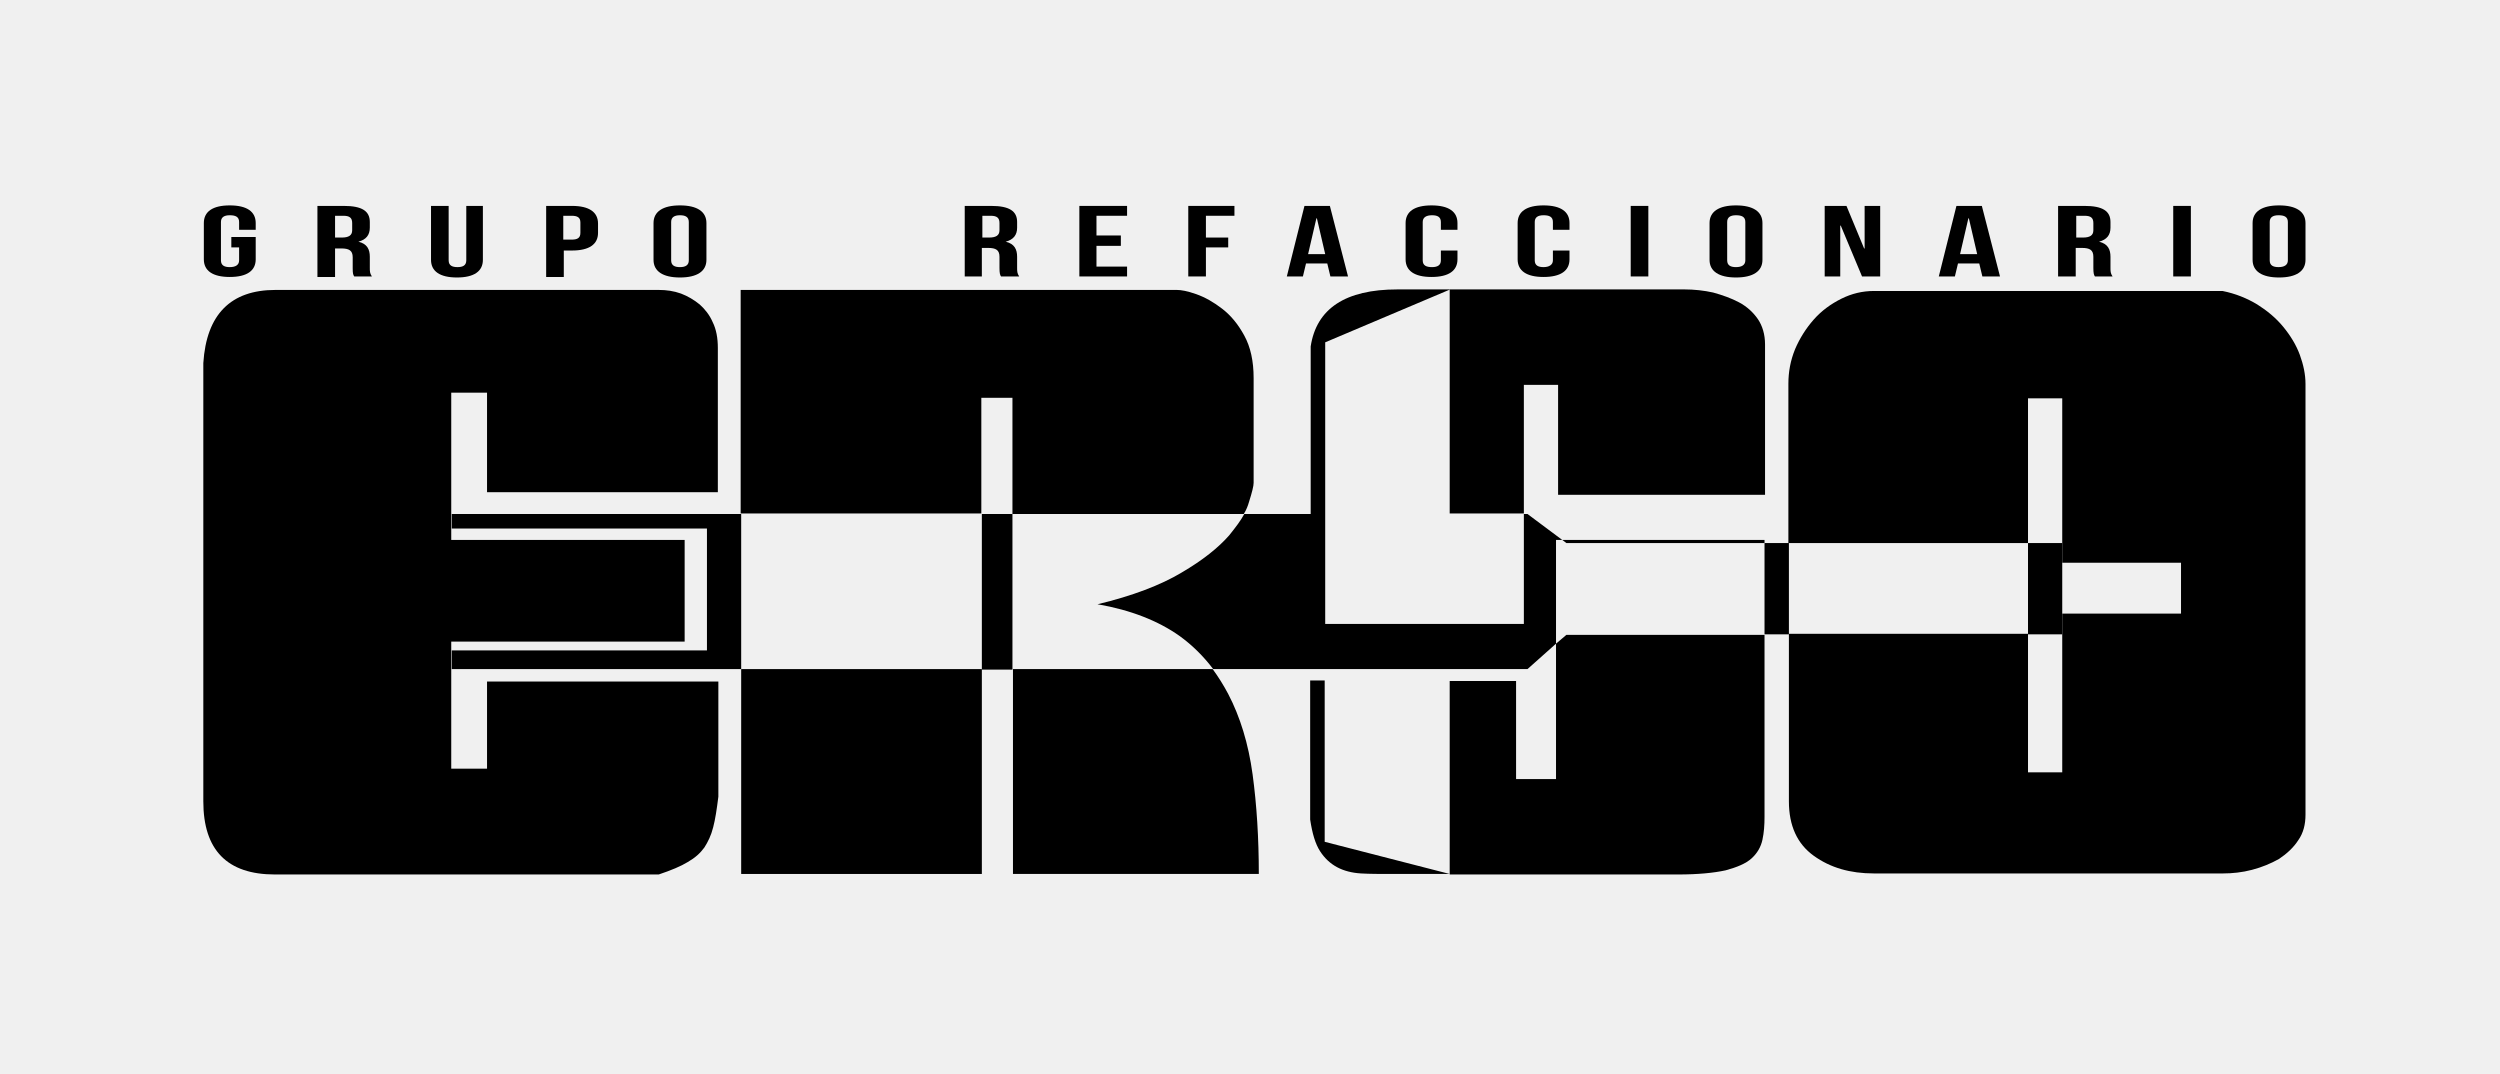
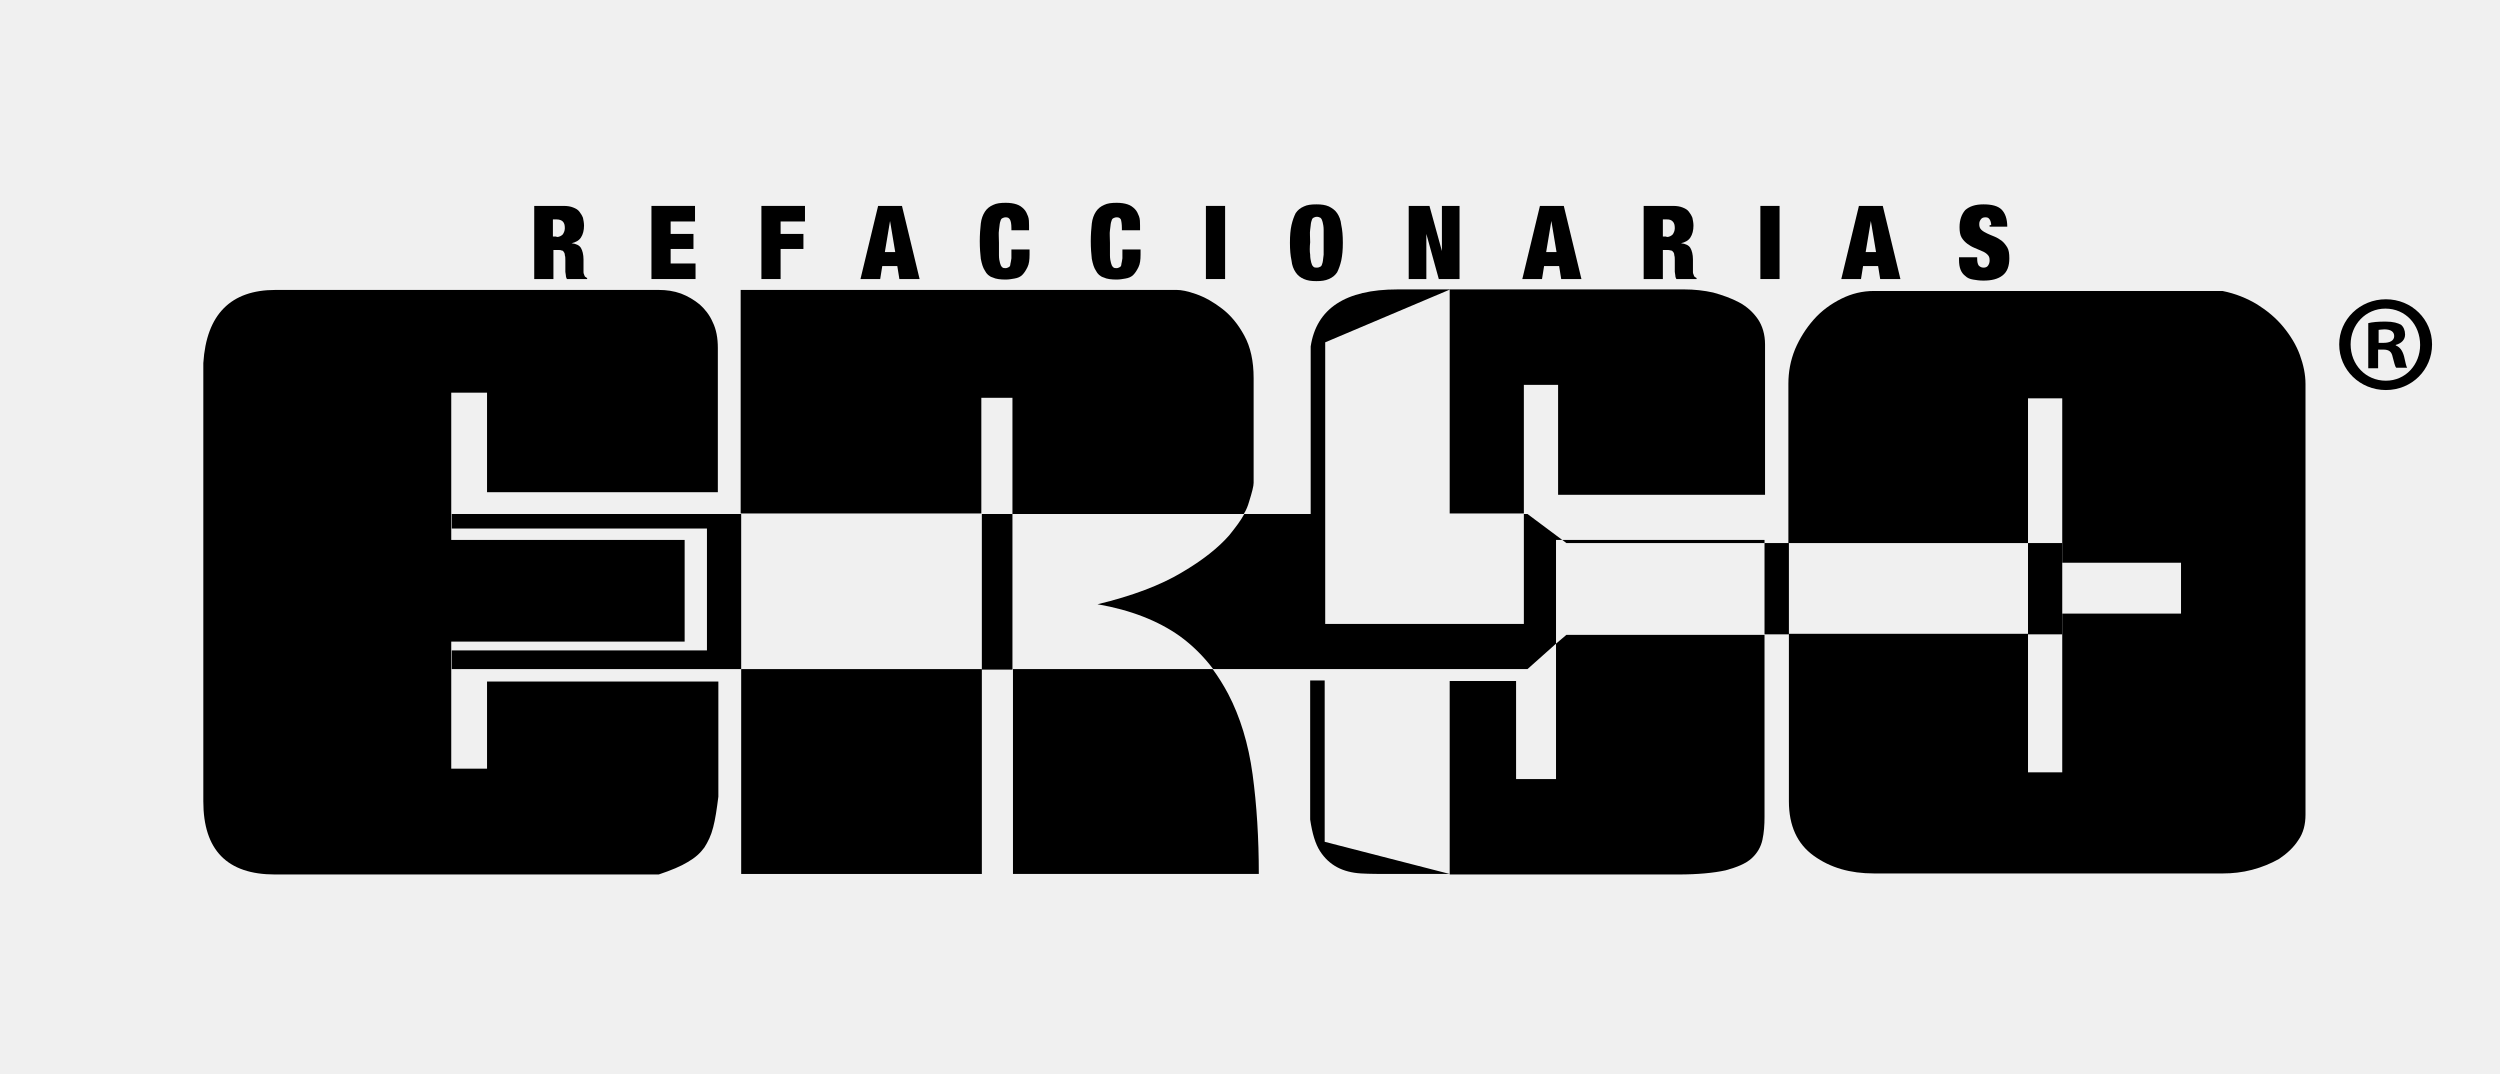
<svg xmlns="http://www.w3.org/2000/svg" version="1.1" id="Capa_1" x="0px" y="0px" viewBox="0 0 482 207" style="enable-background:new 0 0 482 207;" xml:space="preserve">
-   <style type="text/css">
- 	.st0{fill:#8B0F04;}
- 	.st1{fill:#FFFFFF;}
- </style>
  <g>
-     <path d="M138.4,94.9V67.1c0-1.9-0.3-3.6-1-5c-0.6-1.4-1.5-2.5-2.5-3.4c-1.1-0.9-2.3-1.6-3.6-2.1c-1.4-0.5-2.8-0.7-4.3-0.7H53.1   c-8.6,0-13.3,4.7-13.9,14.1v25.4v3.7v30v4.6v20.8c0,9.4,4.6,14.1,13.8,14.1H127c2.4-0.8,4.3-1.6,5.6-2.4c1.4-0.8,2.4-1.7,3.2-2.8   c0.7-1.1,1.3-2.3,1.7-3.9c0.4-1.5,0.7-3.5,1-5.9v-22.2H93.9v16.8h-6.9v-14.6V129v-5.3h45v-19.6h-45v-5v-3.7V75.7h6.9v19.2H138.4z" />
-     <path d="M189.3,76.7h5.9v22.4h44.6c0.5-0.8,0.8-1.6,1-2.3c0.6-1.9,0.9-3.1,0.9-3.7V72.9c0-3.3-0.6-6-1.8-8.2   c-1.2-2.2-2.6-3.9-4.3-5.2c-1.7-1.3-3.3-2.2-5-2.8c-1.7-0.6-2.9-0.8-3.7-0.8h-84.1v43.1h46.4V76.7z" />
+     <path d="M138.4,94.9V67.1c0-1.9-0.3-3.6-1-5c-0.6-1.4-1.5-2.5-2.5-3.4c-1.1-0.9-2.3-1.6-3.6-2.1c-1.4-0.5-2.8-0.7-4.3-0.7H53.1   c-8.6,0-13.3,4.7-13.9,14.1v25.4v3.7v30v4.6v20.8c0,9.4,4.6,14.1,13.8,14.1h74c2.4-0.8,4.3-1.6,5.6-2.4c1.4-0.8,2.4-1.7,3.2-2.8   c0.7-1.1,1.3-2.3,1.7-3.9c0.4-1.5,0.7-3.5,1-5.9v-22.2H93.9v16.8H87v-14.6V129v-5.3h45v-19.6H87v-5v-3.7V75.7h6.9v19.2   C93.9,94.9,138.4,94.9,138.4,94.9z" />
+     <path d="M189.3,76.7h5.9v22.4h44.6c0.5-0.8,0.8-1.6,1-2.3c0.6-1.9,0.9-3.1,0.9-3.7V72.9c0-3.3-0.6-6-1.8-8.2   c-1.2-2.2-2.6-3.9-4.3-5.2s-3.3-2.2-5-2.8s-2.9-0.8-3.7-0.8h-84.1V99h46.4V76.7H189.3z" />
    <rect x="142.9" y="129" width="46.4" height="39.5" />
-     <path d="M195.2,168.5h47.5c0-6.9-0.4-13.3-1.2-19.2c-0.8-5.9-2.4-11.1-4.7-15.5c-0.9-1.7-1.9-3.3-3-4.8h-38.5V168.5z" />
-     <path d="M293.8,99.1V74.2h6.6v21.2h39.9v-29c0-1.9-0.5-3.6-1.4-4.9c-0.9-1.3-2.1-2.4-3.6-3.2c-1.5-0.8-3.2-1.4-5-1.9   c-1.8-0.4-3.7-0.6-5.5-0.6h-45.3v43.2H293.8z" />
+     <path d="M195.2,168.5h47.5c0-6.9-0.4-13.3-1.2-19.2s-2.4-11.1-4.7-15.5c-0.9-1.7-1.9-3.3-3-4.8h-38.5v39.5H195.2z" />
+     <path d="M293.8,99.1V74.2h6.6v21.2h39.9v-29c0-1.9-0.5-3.6-1.4-4.9c-0.9-1.3-2.1-2.4-3.6-3.2s-3.2-1.4-5-1.9   c-1.8-0.4-3.7-0.6-5.5-0.6h-45.3V99h14.3V99.1z" />
    <polygon points="301.2,104.1 302,104.7 340.2,104.7 340.2,104.1  " />
-     <path d="M252.6,158c0.4,2.7,1,4.7,1.9,6.1c0.9,1.4,2,2.4,3.3,3.1c1.3,0.7,2.9,1.1,4.6,1.2c1.7,0.1,3.7,0.1,5.8,0.1h11.3l-24.1-6.2   v-31.1h-2.8V158z" />
-     <path d="M300,124.1v26.1h-7.7v-18.9h-12.8v37.3h44c3.9,0,6.9-0.3,9.2-0.8c2.2-0.6,3.9-1.3,5-2.3c1.1-1,1.8-2.2,2.1-3.6   c0.3-1.4,0.4-2.8,0.4-4.4v-35.1H302L300,124.1z" />
-     <path d="M443.4,68.4c-0.7-1.9-1.8-3.7-3.2-5.4c-1.4-1.7-3.1-3.1-5-4.3c-2-1.2-4.2-2.1-6.7-2.6h-67.2c-2.2,0-4.3,0.5-6.3,1.5   c-2,1-3.8,2.3-5.3,4c-1.5,1.7-2.7,3.6-3.6,5.7c-0.9,2.2-1.3,4.4-1.3,6.7v30.7H391V76.8h6.6v21.4v6.5v3.8h22.9v9.8h-22.9v0.1v3.8   v6.4v20.3H391v-26.7h-46.1v32.3c0,4.7,1.6,8.2,4.8,10.5c3.2,2.3,7,3.4,11.6,3.4h67.3c1.8,0,3.7-0.2,5.6-0.7   c1.9-0.5,3.6-1.2,5.2-2.1c1.5-1,2.8-2.2,3.7-3.6c1-1.4,1.4-3.1,1.4-4.9v-22.9v-16v-9.9v-9.4V74C444.5,72.2,444.1,70.3,443.4,68.4" />
+     <path d="M252.6,158c0.4,2.7,1,4.7,1.9,6.1c0.9,1.4,2,2.4,3.3,3.1c1.3,0.7,2.9,1.1,4.6,1.2c1.7,0.1,3.7,0.1,5.8,0.1h11.3l-24.1-6.2   v-31.1h-2.8L252.6,158L252.6,158z" />
+     <path d="M300,124.1v26.1h-7.7v-18.9h-12.8v37.3h44c3.9,0,6.9-0.3,9.2-0.8c2.2-0.6,3.9-1.3,5-2.3s1.8-2.2,2.1-3.6   c0.3-1.4,0.4-2.8,0.4-4.4v-35.1H302L300,124.1z" />
+     <path d="M443.4,68.4c-0.7-1.9-1.8-3.7-3.2-5.4c-1.4-1.7-3.1-3.1-5-4.3c-2-1.2-4.2-2.1-6.7-2.6h-67.2c-2.2,0-4.3,0.5-6.3,1.5   s-3.8,2.3-5.3,4s-2.7,3.6-3.6,5.7c-0.9,2.2-1.3,4.4-1.3,6.7v30.7H391V76.8h6.6v21.4v6.5v3.8h22.9v9.8h-22.9v0.1v3.8v6.4v20.3H391   v-26.7h-46.1v32.3c0,4.7,1.6,8.2,4.8,10.5c3.2,2.3,7,3.4,11.6,3.4h67.3c1.8,0,3.7-0.2,5.6-0.7s3.6-1.2,5.2-2.1   c1.5-1,2.8-2.2,3.7-3.6c1-1.4,1.4-3.1,1.4-4.9v-22.9v-16v-9.9v-9.4V74C444.5,72.2,444.1,70.3,443.4,68.4" />
    <rect x="340.2" y="104.7" width="4.7" height="17.6" />
    <polygon points="87.1,99.1 87.1,101.9 136.3,101.9 136.3,125.4 87.1,125.4 87.1,129 142.9,129 142.9,99.1  " />
    <rect x="391" y="104.7" width="6.6" height="17.6" />
-     <path d="M294.5,129l5.5-4.9v-20h1.2l-6.7-5h-0.7v21.2h-38.3V98h0V66l24.1-10.2h-10.2c-10,0-15.6,3.7-16.7,11V98v1.1h-12.8   c-0.7,1.3-1.7,2.6-2.9,4.1c-2.1,2.4-5.1,4.8-9.2,7.2c-4,2.4-9.5,4.5-16.2,6.1c6.4,1.1,11.7,3.2,15.8,6.1c2.5,1.8,4.7,4,6.5,6.4   H294.5z" />
+     <path d="M294.5,129l5.5-4.9v-20h1.2l-6.7-5h-0.7v21.2h-38.3V98l0,0V66l24.1-10.2h-10.2c-10,0-15.6,3.7-16.7,11V98v1.1h-12.8   c-0.7,1.3-1.7,2.6-2.9,4.1c-2.1,2.4-5.1,4.8-9.2,7.2c-4,2.4-9.5,4.5-16.2,6.1c6.4,1.1,11.7,3.2,15.8,6.1c2.5,1.8,4.7,4,6.5,6.4   L294.5,129L294.5,129z" />
    <rect x="189.3" y="99.1" width="5.9" height="30" />
-     <path d="M44.6,45.7h4.7v4.3c0,2.2-1.7,3.4-5,3.4c-3.3,0-5-1.2-5-3.4V43c0-2.2,1.7-3.4,5-3.4c3.3,0,5,1.2,5,3.4v1.3h-3.2v-1.5   c0-1-0.7-1.3-1.8-1.3c-1.1,0-1.7,0.4-1.7,1.3v7.4c0,1,0.7,1.3,1.7,1.3c1.1,0,1.8-0.4,1.8-1.3v-2.5h-1.5V45.7z" />
-     <path d="M64.6,41.6v4.2h1.3c1.3,0,2-0.4,2-1.4V43c0-1-0.5-1.4-1.7-1.4H64.6z M68.3,53.3C68.1,53,68,52.8,68,51.7v-2.1   c0-1.3-0.7-1.7-2.2-1.7h-1.2v5.5h-3.4V39.7h5.1c3.5,0,5,1,5,3.1v1.1c0,1.4-0.7,2.3-2.2,2.7v0c1.7,0.4,2.2,1.5,2.2,2.9v2.1   c0,0.7,0,1.1,0.4,1.7H68.3z" />
-     <path d="M86.5,39.7v10.5c0,1,0.7,1.3,1.7,1.3s1.7-0.3,1.7-1.3V39.7h3.2v10.4c0,2.2-1.7,3.4-5,3.4s-5-1.2-5-3.4V39.7H86.5z" />
-     <path d="M108.6,41.6v4.6h1.6c1.1,0,1.7-0.3,1.7-1.3v-2c0-1-0.6-1.3-1.7-1.3H108.6z M115.3,43.1v1.8c0,2.2-1.7,3.4-5,3.4h-1.6v5.1   h-3.4V39.7h5C113.6,39.7,115.3,40.9,115.3,43.1" />
-     <path d="M129.4,50.2c0,1,0.7,1.3,1.7,1.3c1.1,0,1.7-0.4,1.7-1.3v-7.4c0-1-0.7-1.3-1.7-1.3c-1.1,0-1.7,0.4-1.7,1.3V50.2z M126,43   c0-2.2,1.8-3.4,5.1-3.4c3.3,0,5.1,1.2,5.1,3.4v7.1c0,2.2-1.8,3.4-5.1,3.4c-3.3,0-5.1-1.2-5.1-3.4V43z" />
-     <path d="M189.4,41.6v4.2h1.3c1.3,0,2-0.4,2-1.4V43c0-1-0.5-1.4-1.7-1.4H189.4z M193,53.3c-0.2-0.3-0.3-0.6-0.3-1.7v-2.1   c0-1.3-0.7-1.7-2.2-1.7h-1.2v5.5H186V39.7h5.1c3.5,0,5,1,5,3.1v1.1c0,1.4-0.7,2.3-2.2,2.7v0c1.7,0.4,2.2,1.5,2.2,2.9v2.1   c0,0.7,0,1.1,0.4,1.7H193z" />
-     <polygon points="211.4,45.4 216.1,45.4 216.1,47.4 211.4,47.4 211.4,51.4 217.3,51.4 217.3,53.3 208.1,53.3 208.1,39.7 217.3,39.7    217.3,41.6 211.4,41.6  " />
-     <polygon points="232.5,45.8 236.8,45.8 236.8,47.7 232.5,47.7 232.5,53.3 229.1,53.3 229.1,39.7 238,39.7 238,41.6 232.5,41.6  " />
-     <path d="M252.2,49h3.3l-1.6-6.9h-0.1L252.2,49z M259.9,53.3h-3.4l-0.6-2.5h-4.1l-0.6,2.5h-3.1l3.4-13.6h4.9L259.9,53.3z" />
-     <path d="M281,48.2v1.8c0,2.2-1.7,3.4-5,3.4c-3.3,0-5-1.2-5-3.4V43c0-2.2,1.7-3.4,5-3.4c3.3,0,5,1.2,5,3.4v1.3h-3.2v-1.5   c0-1-0.7-1.3-1.7-1.3c-1.1,0-1.8,0.4-1.8,1.3v7.4c0,1,0.7,1.3,1.8,1.3c1.1,0,1.7-0.4,1.7-1.3v-1.9H281z" />
-     <path d="M302.6,48.2v1.8c0,2.2-1.7,3.4-5,3.4c-3.3,0-5-1.2-5-3.4V43c0-2.2,1.7-3.4,5-3.4c3.3,0,5,1.2,5,3.4v1.3h-3.2v-1.5   c0-1-0.7-1.3-1.8-1.3s-1.7,0.4-1.7,1.3v7.4c0,1,0.7,1.3,1.7,1.3s1.8-0.4,1.8-1.3v-1.9H302.6z" />
-     <rect x="314.4" y="39.7" width="3.4" height="13.6" />
-     <path d="M333,50.2c0,1,0.7,1.3,1.7,1.3c1.1,0,1.8-0.4,1.8-1.3v-7.4c0-1-0.7-1.3-1.8-1.3c-1.1,0-1.7,0.4-1.7,1.3V50.2z M329.6,43   c0-2.2,1.8-3.4,5.1-3.4c3.3,0,5.1,1.2,5.1,3.4v7.1c0,2.2-1.8,3.4-5.1,3.4c-3.3,0-5.1-1.2-5.1-3.4V43z" />
-     <polygon points="354.9,43.5 354.8,43.5 354.8,53.3 351.8,53.3 351.8,39.7 356,39.7 359.4,47.9 359.5,47.9 359.5,39.7 362.5,39.7    362.5,53.3 359,53.3  " />
-     <path d="M377.9,49h3.3l-1.6-6.9h-0.1L377.9,49z M385.6,53.3h-3.4l-0.6-2.5h-4.1l-0.6,2.5h-3.1l3.4-13.6h4.9L385.6,53.3z" />
-     <path d="M400.3,41.6v4.2h1.3c1.3,0,2-0.4,2-1.4V43c0-1-0.5-1.4-1.7-1.4H400.3z M403.9,53.3c-0.2-0.3-0.3-0.6-0.3-1.7v-2.1   c0-1.3-0.7-1.7-2.2-1.7h-1.2v5.5h-3.4V39.7h5.1c3.5,0,5,1,5,3.1v1.1c0,1.4-0.7,2.3-2.2,2.7v0c1.7,0.4,2.2,1.5,2.2,2.9v2.1   c0,0.7,0,1.1,0.4,1.7H403.9z" />
-     <rect x="419" y="39.7" width="3.4" height="13.6" />
-     <path d="M437.6,50.2c0,1,0.7,1.3,1.7,1.3c1.1,0,1.8-0.4,1.8-1.3v-7.4c0-1-0.7-1.3-1.8-1.3c-1.1,0-1.7,0.4-1.7,1.3V50.2z M434.3,43   c0-2.2,1.8-3.4,5.1-3.4c3.3,0,5.1,1.2,5.1,3.4v7.1c0,2.2-1.8,3.4-5.1,3.4c-3.3,0-5.1-1.2-5.1-3.4V43z" />
+   </g>
+   <g>
+     <path d="M108.7,39.7c0.7,0,1.3,0.1,1.8,0.3c0.5,0.2,0.9,0.4,1.2,0.8s0.5,0.7,0.7,1.2c0.1,0.5,0.2,1,0.2,1.5c0,0.9-0.2,1.7-0.6,2.3   s-1,0.9-1.8,1.1v0c0.9,0.1,1.5,0.4,1.8,0.9c0.3,0.5,0.5,1.3,0.5,2.2v1.2c0,0.2,0,0.4,0,0.6c0,0.2,0,0.4,0,0.6s0,0.3,0.1,0.5   s0.1,0.3,0.1,0.3c0.1,0.1,0.1,0.2,0.2,0.2c0.1,0.1,0.1,0.1,0.3,0.2v0.2h-3.9c-0.1-0.2-0.2-0.4-0.2-0.7c0-0.2-0.1-0.5-0.1-0.7   c0-0.2,0-0.5,0-0.7c0-0.2,0-0.4,0-0.6v-0.9c0-0.4,0-0.7-0.1-1c0-0.3-0.1-0.5-0.2-0.6c-0.1-0.2-0.2-0.3-0.4-0.3   c-0.2-0.1-0.3-0.1-0.6-0.1h-1v5.6h-3.7V39.7H108.7z M107.3,45.7c0.5,0,0.9-0.2,1.2-0.5c0.2-0.3,0.4-0.7,0.4-1.2   c0-0.6-0.1-1-0.4-1.3c-0.2-0.2-0.6-0.4-1.2-0.4h-0.7v3.3H107.3z" />
+     <path d="M134,39.7v3h-4.7v2.4h4.4V48h-4.4v2.8h4.8v3h-8.5V39.7H134z" />
+     <path d="M155.2,39.7v3h-4.7v2.4h4.4V48h-4.4v5.8h-3.7V39.7H155.2z" />
+     <path d="M173.9,39.7l3.4,14.1h-3.9l-0.4-2.5h-2.9l-0.4,2.5h-3.8l3.4-14.1H173.9z M171.6,42.6l-1,6h2L171.6,42.6L171.6,42.6z" />
+     <path d="M194.7,42.3c-0.2-0.3-0.4-0.4-0.8-0.4c-0.3,0-0.5,0.1-0.7,0.2c-0.2,0.1-0.3,0.4-0.4,0.8c-0.1,0.4-0.1,0.9-0.2,1.5   s0,1.4,0,2.4c0,0.9,0,1.7,0,2.4s0.1,1.1,0.2,1.5c0.1,0.4,0.2,0.6,0.4,0.8s0.4,0.2,0.7,0.2c0.2,0,0.4-0.1,0.6-0.2s0.3-0.3,0.3-0.6   c0.1-0.3,0.1-0.6,0.2-1.1c0-0.4,0-1,0-1.7h3.5v1c0,1-0.1,1.8-0.4,2.4s-0.6,1.1-1,1.5c-0.4,0.4-0.9,0.6-1.5,0.7   c-0.6,0.1-1.1,0.2-1.7,0.2c-1,0-1.9-0.1-2.5-0.4c-0.7-0.2-1.2-0.7-1.5-1.3c-0.4-0.6-0.6-1.3-0.8-2.3c-0.1-0.9-0.2-2-0.2-3.4   c0-1.3,0.1-2.5,0.2-3.4s0.4-1.7,0.8-2.3c0.4-0.6,0.9-1,1.6-1.3c0.6-0.3,1.4-0.4,2.4-0.4c0.8,0,1.5,0.1,2.1,0.3   c0.6,0.2,1,0.5,1.4,0.9c0.4,0.4,0.6,0.9,0.8,1.4s0.2,1.2,0.2,1.8v0.9H195V44C195,43.2,194.9,42.6,194.7,42.3z" />
+     <path d="M216.1,42.3c-0.2-0.3-0.4-0.4-0.8-0.4c-0.3,0-0.5,0.1-0.7,0.2c-0.2,0.1-0.3,0.4-0.4,0.8c-0.1,0.4-0.1,0.9-0.2,1.5   s0,1.4,0,2.4c0,0.9,0,1.7,0,2.4s0.1,1.1,0.2,1.5c0.1,0.4,0.2,0.6,0.4,0.8s0.4,0.2,0.7,0.2c0.2,0,0.4-0.1,0.6-0.2s0.3-0.3,0.3-0.6   c0.1-0.3,0.1-0.6,0.2-1.1c0-0.4,0-1,0-1.7h3.5v1c0,1-0.1,1.8-0.4,2.4s-0.6,1.1-1,1.5c-0.4,0.4-0.9,0.6-1.5,0.7   c-0.6,0.1-1.1,0.2-1.7,0.2c-1,0-1.9-0.1-2.5-0.4c-0.7-0.2-1.2-0.7-1.5-1.3c-0.4-0.6-0.6-1.3-0.8-2.3c-0.1-0.9-0.2-2-0.2-3.4   c0-1.3,0.1-2.5,0.2-3.4s0.4-1.7,0.8-2.3c0.4-0.6,0.9-1,1.6-1.3c0.6-0.3,1.4-0.4,2.4-0.4c0.8,0,1.5,0.1,2.1,0.3   c0.6,0.2,1,0.5,1.4,0.9c0.4,0.4,0.6,0.9,0.8,1.4s0.2,1.2,0.2,1.8v0.9h-3.5V44C216.3,43.2,216.2,42.6,216.1,42.3z" />
+     <path d="M236.2,39.7v14.1h-3.7V39.7H236.2z" />
+     <path d="M249,43.4c0.2-0.9,0.5-1.7,0.8-2.3c0.4-0.6,0.9-1,1.6-1.3c0.6-0.3,1.4-0.4,2.4-0.4s1.7,0.1,2.4,0.4   c0.6,0.3,1.2,0.7,1.6,1.3c0.4,0.6,0.7,1.3,0.8,2.3c0.2,0.9,0.3,2,0.3,3.4s-0.1,2.4-0.3,3.4c-0.2,0.9-0.5,1.7-0.8,2.3   c-0.4,0.6-0.9,1-1.6,1.3s-1.4,0.4-2.4,0.4s-1.7-0.1-2.4-0.4s-1.2-0.7-1.6-1.3c-0.4-0.6-0.7-1.3-0.8-2.3c-0.2-0.9-0.3-2-0.3-3.4   S248.8,44.3,249,43.4z M252.6,49.1c0,0.6,0.1,1.1,0.2,1.5c0.1,0.4,0.2,0.6,0.4,0.8s0.4,0.2,0.7,0.2c0.3,0,0.5-0.1,0.7-0.2   c0.2-0.1,0.3-0.4,0.4-0.8c0.1-0.4,0.1-0.9,0.2-1.5c0-0.6,0-1.4,0-2.4c0-0.9,0-1.7,0-2.4c0-0.6-0.1-1.1-0.2-1.5   c-0.1-0.4-0.2-0.6-0.4-0.8c-0.2-0.1-0.4-0.2-0.7-0.2c-0.3,0-0.5,0.1-0.7,0.2c-0.2,0.1-0.3,0.4-0.4,0.8c-0.1,0.4-0.1,0.9-0.2,1.5   s0,1.4,0,2.4C252.5,47.7,252.5,48.5,252.6,49.1z" />
+     <path d="M275.6,39.7l2.4,8.7h0v-8.7h3.4v14.1h-4l-2.4-8.7h0v8.7h-3.4V39.7H275.6z" />
+     <path d="M301.5,39.7l3.4,14.1H301l-0.4-2.5h-2.9l-0.4,2.5h-3.8l3.4-14.1H301.5z M299.1,42.6l-1,6h2L299.1,42.6L299.1,42.6z" />
+     <path d="M322.6,39.7c0.7,0,1.3,0.1,1.8,0.3c0.5,0.2,0.9,0.4,1.2,0.8s0.5,0.7,0.7,1.2c0.1,0.5,0.2,1,0.2,1.5c0,0.9-0.2,1.7-0.6,2.3   s-1,0.9-1.8,1.1v0c0.9,0.1,1.5,0.4,1.8,0.9s0.5,1.3,0.5,2.2v1.2c0,0.2,0,0.4,0,0.6c0,0.2,0,0.4,0,0.6c0,0.2,0,0.3,0.1,0.5   s0.1,0.3,0.1,0.3c0.1,0.1,0.1,0.2,0.2,0.2c0.1,0.1,0.1,0.1,0.3,0.2v0.2h-3.9c-0.1-0.2-0.2-0.4-0.2-0.7c0-0.2-0.1-0.5-0.1-0.7   s0-0.5,0-0.7c0-0.2,0-0.4,0-0.6v-0.9c0-0.4,0-0.7-0.1-1c0-0.3-0.1-0.5-0.2-0.6s-0.2-0.3-0.4-0.3s-0.3-0.1-0.6-0.1h-1v5.6h-3.7V39.7   H322.6z M321.3,45.7c0.5,0,0.9-0.2,1.2-0.5c0.2-0.3,0.4-0.7,0.4-1.2c0-0.6-0.1-1-0.4-1.3s-0.6-0.4-1.2-0.4h-0.7v3.3H321.3z" />
+     <path d="M343.1,39.7v14.1h-3.7V39.7H343.1z" />
+     <path d="M363,39.7l3.4,14.1h-3.9l-0.4-2.5h-2.9l-0.4,2.5H355l3.4-14.1H363z M360.7,42.6l-1,6h2L360.7,42.6L360.7,42.6z" />
+     <path d="M383.9,43.4c0-0.4-0.1-0.8-0.3-1.1c-0.2-0.3-0.4-0.4-0.8-0.4c-0.4,0-0.7,0.1-0.9,0.4c-0.2,0.3-0.3,0.5-0.3,0.9   c0,0.5,0.1,0.8,0.4,1.1c0.3,0.3,0.7,0.5,1.1,0.7c0.4,0.2,0.9,0.4,1.4,0.6c0.5,0.2,1,0.5,1.4,0.8c0.4,0.3,0.8,0.8,1.1,1.3   c0.3,0.5,0.4,1.2,0.4,2.1c0,1.5-0.4,2.6-1.3,3.3c-0.9,0.7-2.1,1-3.7,1c-0.8,0-1.4-0.1-2-0.2c-0.6-0.1-1.1-0.3-1.5-0.7   c-0.4-0.3-0.7-0.7-0.9-1.2c-0.2-0.5-0.3-1.1-0.3-1.9v-0.5h3.5v0.3c0,0.6,0.1,1,0.3,1.3c0.2,0.2,0.5,0.4,0.9,0.4   c0.4,0,0.7-0.1,0.9-0.4c0.2-0.3,0.3-0.6,0.3-1c0-0.5-0.1-0.8-0.4-1.1c-0.3-0.3-0.6-0.5-1.1-0.7s-0.9-0.4-1.4-0.6   c-0.5-0.2-1-0.5-1.4-0.8c-0.4-0.3-0.8-0.7-1.1-1.2c-0.3-0.5-0.4-1.2-0.4-2c0-1.4,0.4-2.5,1.1-3.3c0.8-0.7,1.9-1.1,3.5-1.1   c1.6,0,2.8,0.3,3.5,1c0.7,0.7,1.1,1.8,1.1,3.3h-3.4V43.4z" />
+   </g>
+   <g>
+     <path d="M468.9,66.4c0,4.9-3.9,8.8-8.9,8.8c-5,0-9-3.9-9-8.8c0-4.8,4-8.7,9-8.7C465,57.7,468.9,61.6,468.9,66.4z M453.2,66.4   c0,3.9,2.9,7,6.8,7c3.8,0,6.6-3.1,6.6-6.9c0-3.9-2.8-7-6.7-7C456.1,59.5,453.2,62.6,453.2,66.4z M458.6,71h-2v-8.7   c0.8-0.2,1.9-0.3,3.3-0.3c1.6,0,2.4,0.3,3,0.6c0.5,0.4,0.8,1.1,0.8,1.9c0,1-0.7,1.7-1.8,2v0.1c0.8,0.3,1.3,1,1.6,2.1   c0.3,1.3,0.4,1.9,0.6,2.2H462c-0.3-0.3-0.4-1.1-0.7-2.1c-0.2-1-0.7-1.4-1.8-1.4h-1V71z M458.6,66.1h1c1.1,0,2-0.4,2-1.3   c0-0.8-0.6-1.3-1.9-1.3c-0.5,0-0.9,0.1-1.1,0.1V66.1z" />
  </g>
</svg>
